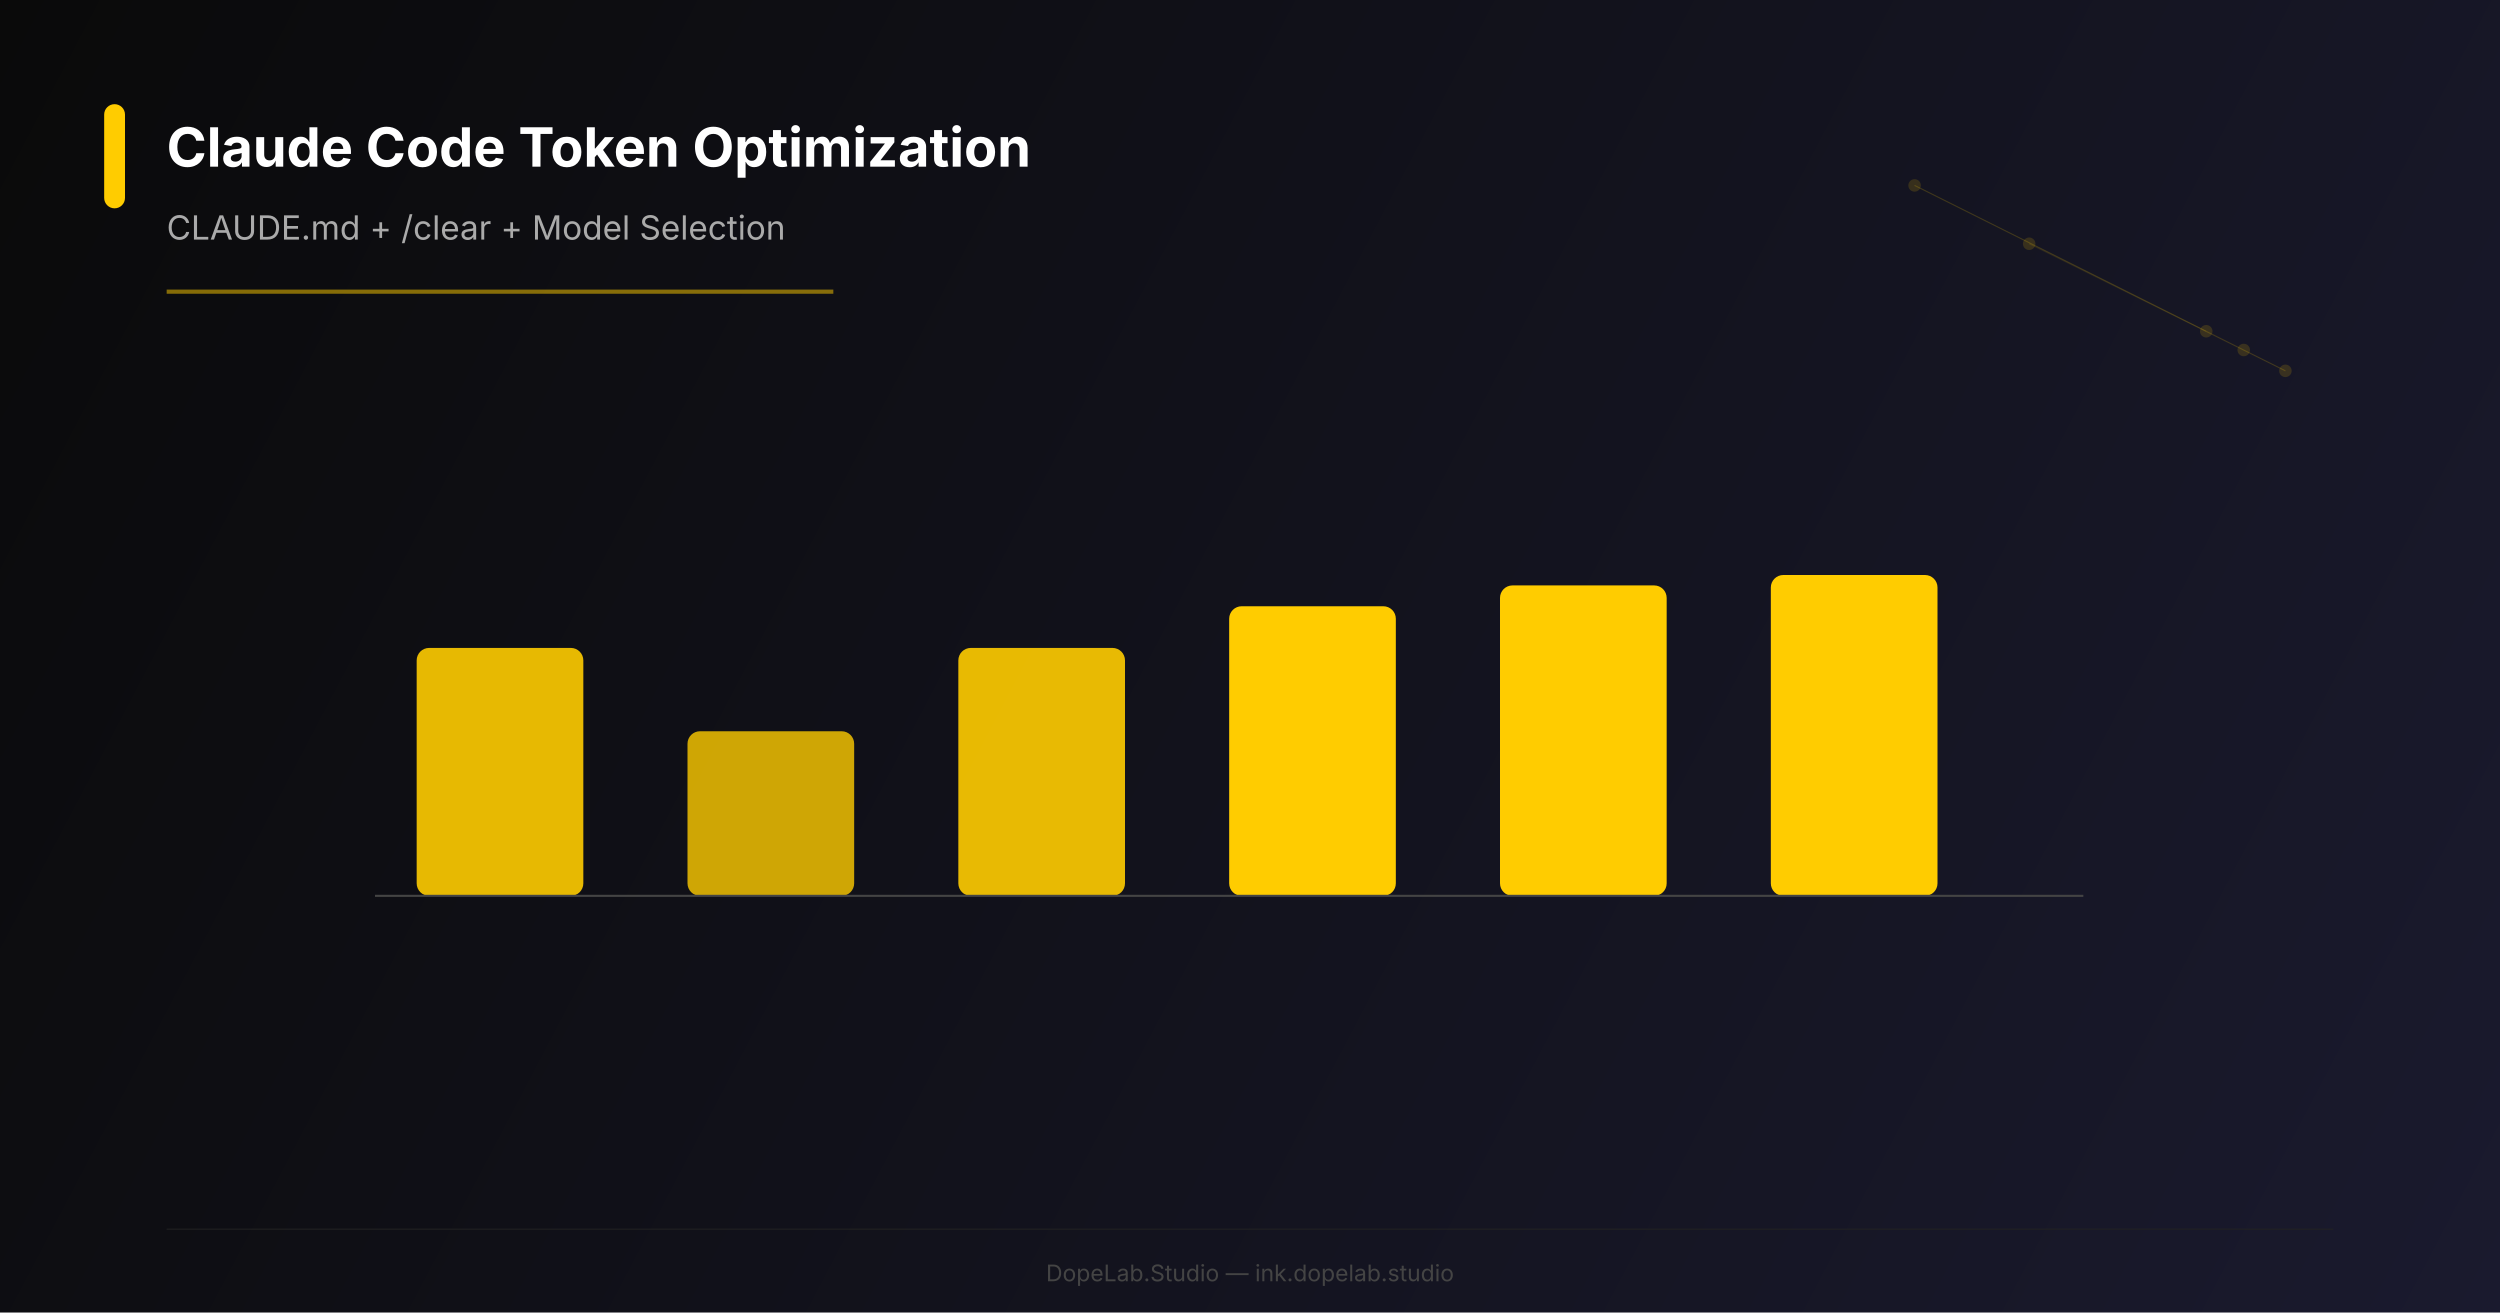
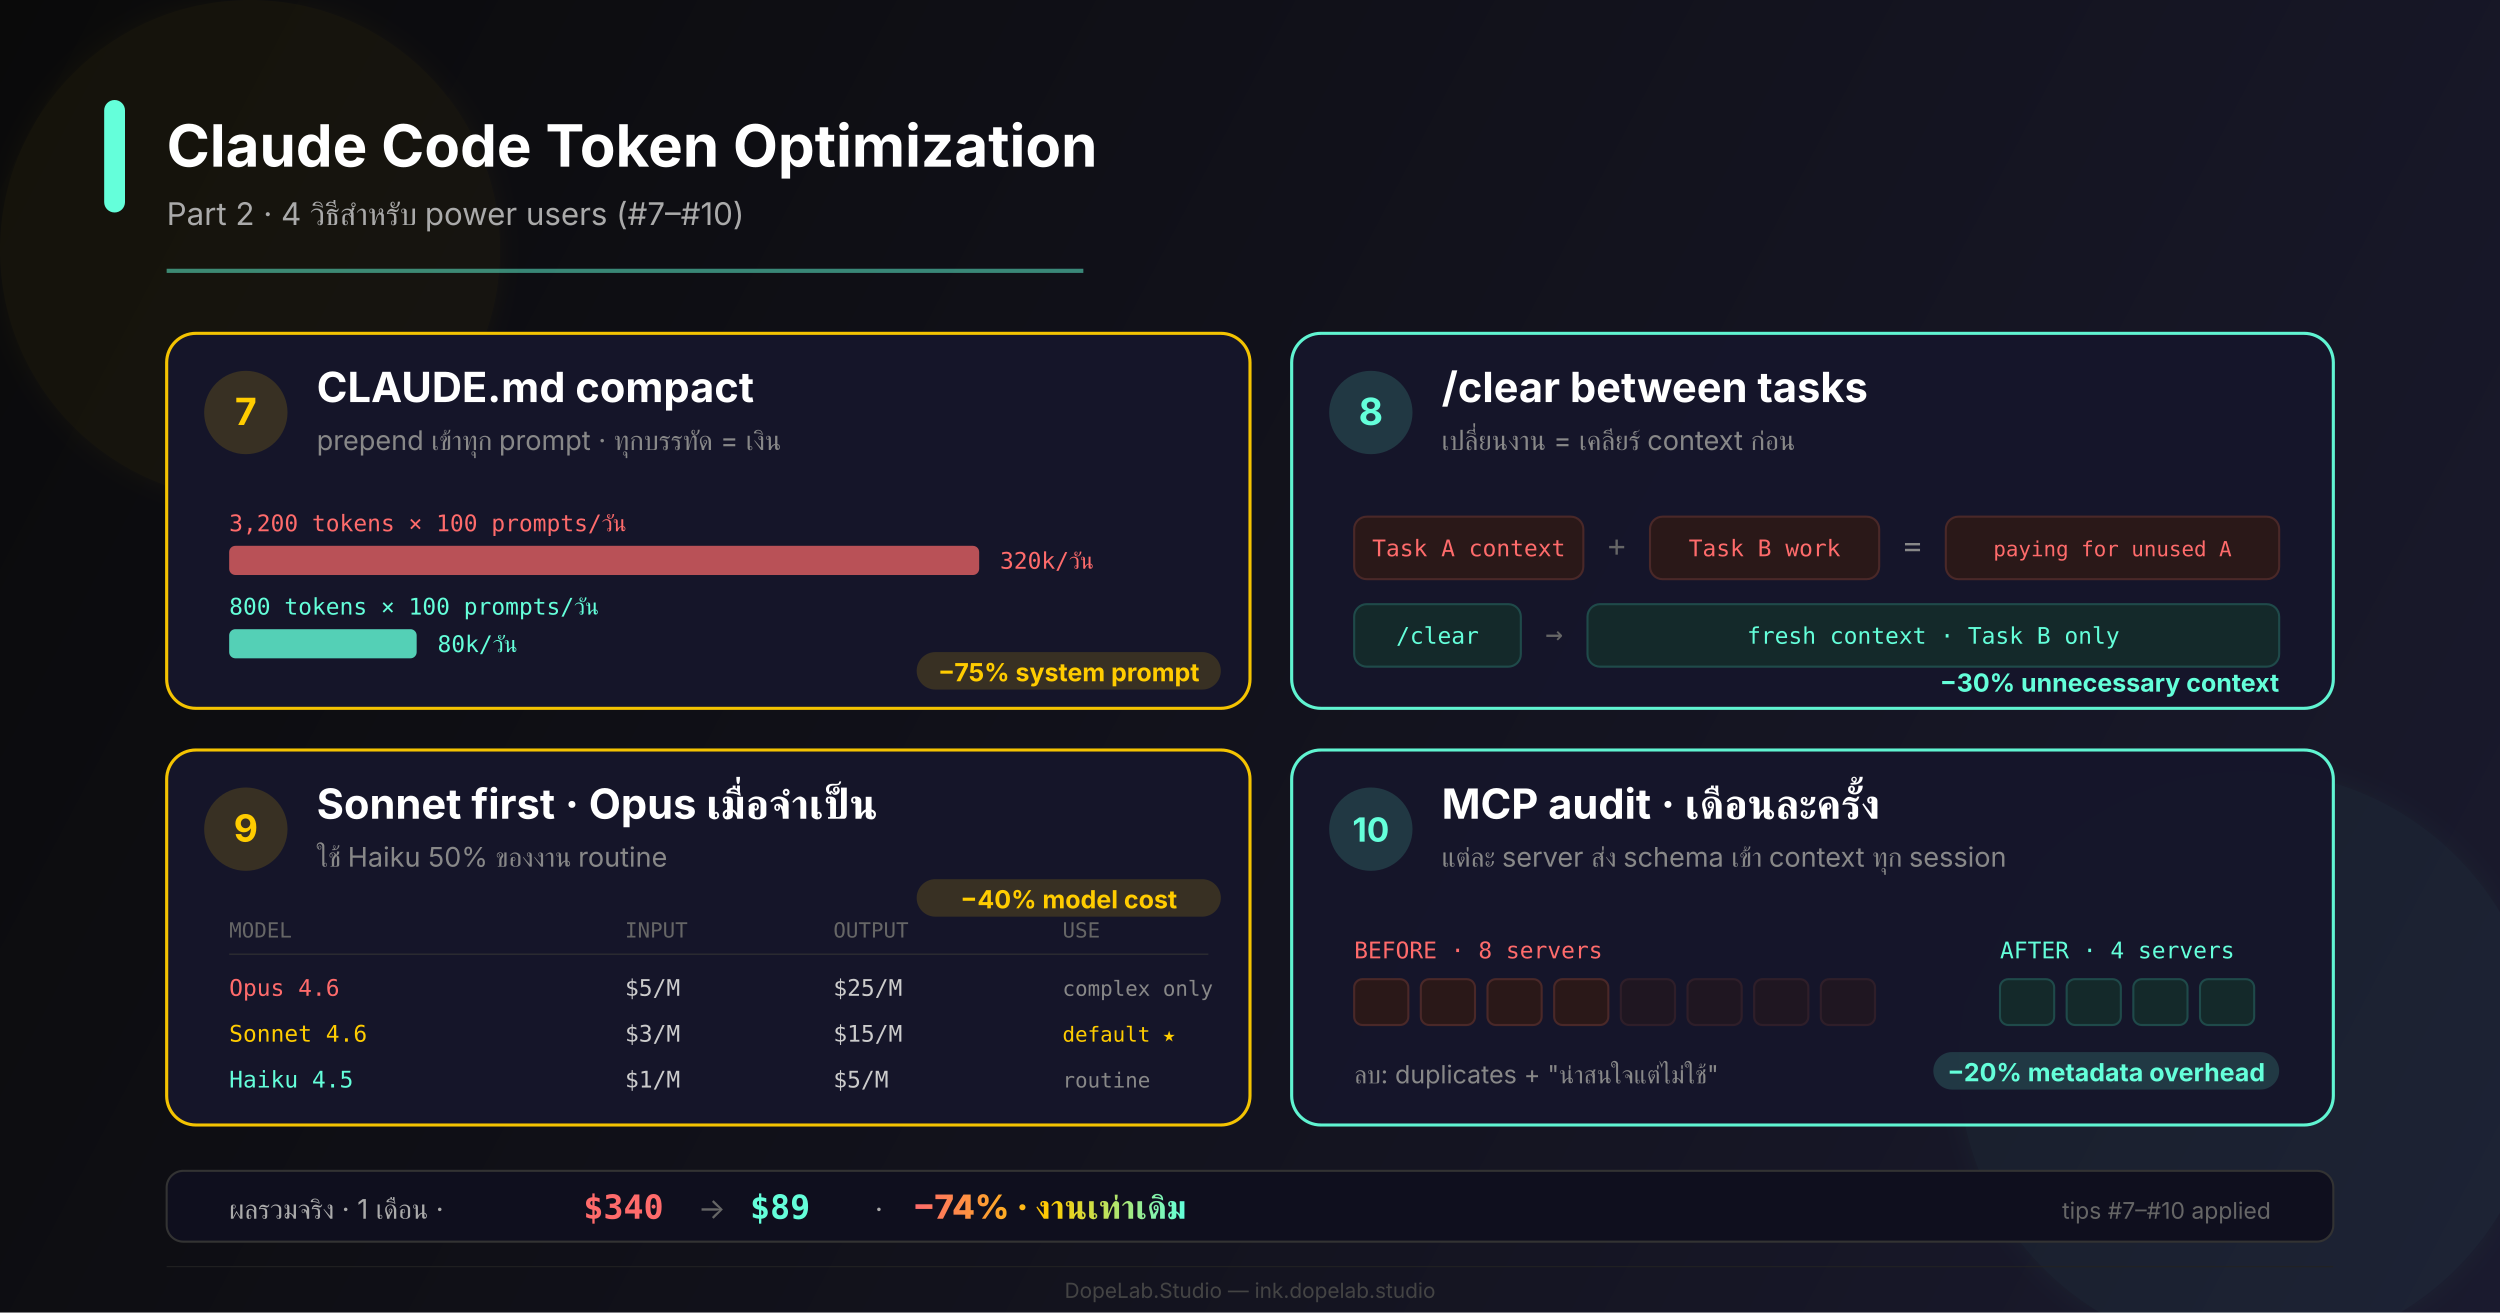
<svg xmlns="http://www.w3.org/2000/svg" viewBox="0 0 1200 630" font-family="'Kanit', 'Inter', sans-serif">
  <defs>
-     <linearGradient id="bg-27" x1="0" y1="0" x2="1200" y2="630" gradientUnits="userSpaceOnUse">
+     <linearGradient id="bg-4" x1="0" y1="0" x2="1200" y2="630" gradientUnits="userSpaceOnUse">
      <stop offset="0%" stop-color="#0a0a0a" />
      <stop offset="100%" stop-color="#1a1a2e" />
    </linearGradient>
+     <linearGradient id="result" x1="0" y1="0" x2="1" y2="0">
+       <stop offset="0%" stop-color="#ff6b6b" />
+       <stop offset="50%" stop-color="#FFCC00" />
+       <stop offset="100%" stop-color="#64ffda" />
+     </linearGradient>
+     <filter id="glow4" x="-50%" y="-50%" width="200%" height="200%">
+       <feGaussianBlur stdDeviation="6" result="blur" />
+       <feMerge>
+         <feMergeNode in="blur" />
+         <feMergeNode in="SourceGraphic" />
+       </feMerge>
+     </filter>
  </defs>
-   <rect width="1200" height="630" fill="url(#bg-27)" />
-   <circle cx="1059" cy="159" r="3" fill="#FFCC00" opacity="0.15" />
-   <circle cx="919" cy="89" r="3" fill="#FFCC00" opacity="0.15" />
-   <line x1="1059" y1="159" x2="919" y2="89" stroke="#FFCC00" stroke-width="0.5" opacity="0.1" />
-   <circle cx="1077" cy="168" r="3" fill="#FFCC00" opacity="0.15" />
-   <line x1="919" y1="89" x2="1077" y2="168" stroke="#FFCC00" stroke-width="0.5" opacity="0.1" />
-   <circle cx="1097" cy="178" r="3" fill="#FFCC00" opacity="0.15" />
-   <line x1="1077" y1="168" x2="1097" y2="178" stroke="#FFCC00" stroke-width="0.5" opacity="0.1" />
-   <circle cx="974" cy="117" r="3" fill="#FFCC00" opacity="0.15" />
-   <line x1="1097" y1="178" x2="974" y2="117" stroke="#FFCC00" stroke-width="0.5" opacity="0.1" />
-   <rect x="50" y="50" width="10" height="50" rx="5" fill="#FFCC00" />
-   <text x="80" y="80" fill="#ffffff" font-size="26" font-weight="700">Claude Code Token Optimization</text>
-   <text x="80" y="115" fill="#aaaaaa" font-size="16">CLAUDE.md + /clear + Model Selection</text>
-   <line x1="80" y1="140" x2="400" y2="140" stroke="#FFCC00" stroke-width="2" opacity="0.5" />
-   <rect x="200" y="311" width="80" height="119" rx="6" fill="#FFCC00" opacity="0.9" />
-   <rect x="330" y="351" width="80" height="79" rx="6" fill="#FFCC00" opacity="0.8" />
-   <rect x="460" y="311" width="80" height="119" rx="6" fill="#FFCC00" opacity="0.9" />
-   <rect x="590" y="291" width="80" height="139" rx="6" fill="#FFCC00" opacity="1.0" />
-   <rect x="720" y="281" width="80" height="149" rx="6" fill="#FFCC00" opacity="1.0" />
-   <rect x="850" y="276" width="80" height="154" rx="6" fill="#FFCC00" opacity="1.0" />
-   <line x1="180" y1="430" x2="1000" y2="430" stroke="#444" stroke-width="1" />
-   <line x1="80" y1="590" x2="1120" y2="590" stroke="#222" stroke-width="0.5" />
-   <text x="600" y="615" text-anchor="middle" fill="#444" font-size="11">DopeLab.Studio — ink.dopelab.studio</text>
+   <rect width="1200" height="630" fill="url(#bg-4)" />
+   <circle cx="120" cy="120" r="120" fill="#FFCC00" opacity="0.04" filter="url(#glow4)" />
+   <circle cx="1080" cy="510" r="140" fill="#64ffda" opacity="0.04" filter="url(#glow4)" />
+   <rect x="50" y="48" width="10" height="54" rx="5" fill="#64ffda" />
+   <text x="80" y="80" fill="#ffffff" font-size="28" font-weight="700">Claude Code Token Optimization</text>
+   <text x="80" y="108" fill="#aaaaaa" font-size="15">Part 2 · 4 วิธีสำหรับ power users (#7–#10)</text>
+   <line x1="80" y1="130" x2="520" y2="130" stroke="#64ffda" stroke-width="2" opacity="0.5" />
+   <g>
+     <rect x="80" y="160" width="520" height="180" rx="14" fill="#15152a" stroke="#FFCC00" stroke-width="1.5" opacity="0.95" />
+     <circle cx="118" cy="198" r="20" fill="#FFCC00" opacity="0.15" />
+     <text x="118" y="204" fill="#FFCC00" font-size="18" font-weight="700" text-anchor="middle">7</text>
+     <text x="152" y="193" fill="#ffffff" font-size="20" font-weight="700">CLAUDE.md compact</text>
+     <text x="152" y="216" fill="#888" font-size="13">prepend เข้าทุก prompt · ทุกบรรทัด = เงิน</text>
+     <g font-family="'Space Mono', monospace" font-size="11">
+       <text x="110" y="255" fill="#ff6b6b">3,200 tokens × 100 prompts/วัน</text>
+       <rect x="110" y="262" width="360" height="14" rx="3" fill="#ff6b6b" opacity="0.7" />
+       <text x="480" y="273" fill="#ff6b6b" font-size="11">320k/วัน</text>
+       <text x="110" y="295" fill="#64ffda">800 tokens × 100 prompts/วัน</text>
+       <rect x="110" y="302" width="90" height="14" rx="3" fill="#64ffda" opacity="0.8" />
+       <text x="210" y="313" fill="#64ffda" font-size="11">80k/วัน</text>
+     </g>
+     <rect x="440" y="313" width="146" height="18" rx="9" fill="#FFCC00" opacity="0.15" />
+     <text x="513" y="327" fill="#FFCC00" font-size="12" font-weight="700" text-anchor="middle">−75% system prompt</text>
+   </g>
+   <g>
+     <rect x="620" y="160" width="500" height="180" rx="14" fill="#15152a" stroke="#64ffda" stroke-width="1.5" opacity="0.95" />
+     <circle cx="658" cy="198" r="20" fill="#64ffda" opacity="0.15" />
+     <text x="658" y="204" fill="#64ffda" font-size="18" font-weight="700" text-anchor="middle">8</text>
+     <text x="692" y="193" fill="#ffffff" font-size="20" font-weight="700">/clear between tasks</text>
+     <text x="692" y="216" fill="#888" font-size="13">เปลี่ยนงาน = เคลียร์ context ก่อน</text>
+     <g font-family="'Space Mono', monospace" font-size="11">
+       <rect x="650" y="248" width="110" height="30" rx="6" fill="#2a1818" stroke="#4a2828" />
+       <text x="705" y="267" fill="#ff6b6b" text-anchor="middle">Task A context</text>
+       <text x="776" y="267" fill="#666" font-size="14" text-anchor="middle">+</text>
+       <rect x="792" y="248" width="110" height="30" rx="6" fill="#2a1818" stroke="#4a2828" />
+       <text x="847" y="267" fill="#ff6b6b" text-anchor="middle">Task B work</text>
+       <text x="918" y="267" fill="#888" font-size="14" text-anchor="middle">=</text>
+       <rect x="934" y="248" width="160" height="30" rx="6" fill="#2a1818" stroke="#4a2828" />
+       <text x="1014" y="267" fill="#ff6b6b" text-anchor="middle" font-size="10">paying for unused A</text>
+       <rect x="650" y="290" width="80" height="30" rx="6" fill="#14292a" stroke="#1f4a4a" />
+       <text x="690" y="309" fill="#64ffda" text-anchor="middle">/clear</text>
+       <text x="746" y="309" fill="#666" font-size="14" text-anchor="middle">→</text>
+       <rect x="762" y="290" width="332" height="30" rx="6" fill="#14292a" stroke="#1f4a4a" />
+       <text x="928" y="309" fill="#64ffda" text-anchor="middle">fresh context · Task B only</text>
+     </g>
+     <text x="1094" y="332" fill="#64ffda" font-size="12" font-weight="700" text-anchor="end">−30% unnecessary context</text>
+   </g>
+   <g>
+     <rect x="80" y="360" width="520" height="180" rx="14" fill="#15152a" stroke="#FFCC00" stroke-width="1.5" opacity="0.95" />
+     <circle cx="118" cy="398" r="20" fill="#FFCC00" opacity="0.15" />
+     <text x="118" y="404" fill="#FFCC00" font-size="18" font-weight="700" text-anchor="middle">9</text>
+     <text x="152" y="393" fill="#ffffff" font-size="20" font-weight="700">Sonnet first · Opus เมื่อจำเป็น</text>
+     <text x="152" y="416" fill="#888" font-size="13">ใช้ Haiku 50% ของงาน routine</text>
+     <g font-family="'Space Mono', monospace" font-size="11">
+       <text x="110" y="450" fill="#666" font-size="10">MODEL</text>
+       <text x="300" y="450" fill="#666" font-size="10">INPUT</text>
+       <text x="400" y="450" fill="#666" font-size="10">OUTPUT</text>
+       <text x="510" y="450" fill="#666" font-size="10">USE</text>
+       <line x1="110" y1="458" x2="580" y2="458" stroke="#333" stroke-width="0.5" />
+       <text x="110" y="478" fill="#ff6b6b">Opus 4.6</text>
+       <text x="300" y="478" fill="#ccc">$5/M</text>
+       <text x="400" y="478" fill="#ccc">$25/M</text>
+       <text x="510" y="478" fill="#888" font-size="10">complex only</text>
+       <text x="110" y="500" fill="#FFCC00">Sonnet 4.6</text>
+       <text x="300" y="500" fill="#ccc">$3/M</text>
+       <text x="400" y="500" fill="#ccc">$15/M</text>
+       <text x="510" y="500" fill="#FFCC00" font-size="10">default ★</text>
+       <text x="110" y="522" fill="#64ffda">Haiku 4.5</text>
+       <text x="300" y="522" fill="#ccc">$1/M</text>
+       <text x="400" y="522" fill="#ccc">$5/M</text>
+       <text x="510" y="522" fill="#888" font-size="10">routine</text>
+     </g>
+     <rect x="440" y="422" width="146" height="18" rx="9" fill="#FFCC00" opacity="0.15" />
+     <text x="513" y="436" fill="#FFCC00" font-size="12" font-weight="700" text-anchor="middle">−40% model cost</text>
+   </g>
+   <g>
+     <rect x="620" y="360" width="500" height="180" rx="14" fill="#15152a" stroke="#64ffda" stroke-width="1.5" opacity="0.95" />
+     <circle cx="658" cy="398" r="20" fill="#64ffda" opacity="0.15" />
+     <text x="658" y="404" fill="#64ffda" font-size="16" font-weight="700" text-anchor="middle">10</text>
+     <text x="692" y="393" fill="#ffffff" font-size="20" font-weight="700">MCP audit · เดือนละครั้ง</text>
+     <text x="692" y="416" fill="#888" font-size="13">แต่ละ server ส่ง schema เข้า context ทุก session</text>
+     <text x="650" y="460" fill="#ff6b6b" font-size="11" font-family="'Space Mono', monospace">BEFORE · 8 servers</text>
+     <g transform="translate(650,470)">
+       <rect x="0" y="0" width="26" height="22" rx="4" fill="#2a1818" stroke="#4a2828" />
+       <rect x="32" y="0" width="26" height="22" rx="4" fill="#2a1818" stroke="#4a2828" />
+       <rect x="64" y="0" width="26" height="22" rx="4" fill="#2a1818" stroke="#4a2828" />
+       <rect x="96" y="0" width="26" height="22" rx="4" fill="#2a1818" stroke="#4a2828" />
+       <rect x="128" y="0" width="26" height="22" rx="4" fill="#2a1818" stroke="#4a2828" opacity="0.5" />
+       <rect x="160" y="0" width="26" height="22" rx="4" fill="#2a1818" stroke="#4a2828" opacity="0.5" />
+       <rect x="192" y="0" width="26" height="22" rx="4" fill="#2a1818" stroke="#4a2828" opacity="0.5" />
+       <rect x="224" y="0" width="26" height="22" rx="4" fill="#2a1818" stroke="#4a2828" opacity="0.5" />
+     </g>
+     <text x="960" y="460" fill="#64ffda" font-size="11" font-family="'Space Mono', monospace">AFTER · 4 servers</text>
+     <g transform="translate(960,470)">
+       <rect x="0" y="0" width="26" height="22" rx="4" fill="#14292a" stroke="#1f4a4a" />
+       <rect x="32" y="0" width="26" height="22" rx="4" fill="#14292a" stroke="#1f4a4a" />
+       <rect x="64" y="0" width="26" height="22" rx="4" fill="#14292a" stroke="#1f4a4a" />
+       <rect x="96" y="0" width="26" height="22" rx="4" fill="#14292a" stroke="#1f4a4a" />
+     </g>
+     <text x="650" y="520" fill="#888" font-size="12">ลบ: duplicates + "น่าสนใจแต่ไม่ใช้"</text>
+     <rect x="928" y="505" width="166" height="18" rx="9" fill="#64ffda" opacity="0.15" />
+     <text x="1011" y="519" fill="#64ffda" font-size="12" font-weight="700" text-anchor="middle">−20% metadata overhead</text>
+   </g>
+   <g>
+     <rect x="80" y="562" width="1040" height="34" rx="8" fill="#0f0f1e" stroke="#333" stroke-width="1" />
+     <text x="110" y="585" fill="#aaa" font-size="13">ผลรวมจริง · 1 เดือน ·</text>
+     <text x="280" y="585" fill="#ff6b6b" font-size="16" font-weight="700" font-family="'Space Mono', monospace">$340</text>
+     <text x="335" y="585" fill="#666" font-size="14">→</text>
+     <text x="360" y="585" fill="#64ffda" font-size="16" font-weight="700" font-family="'Space Mono', monospace">$89</text>
+     <text x="420" y="585" fill="#aaa" font-size="13">·</text>
+     <text x="438" y="585" fill="url(#result)" font-size="16" font-weight="800">−74% · งานเท่าเดิม</text>
+     <text x="1090" y="585" fill="#666" font-size="11" text-anchor="end">tips #7–#10 applied</text>
+   </g>
+   <line x1="80" y1="608" x2="1120" y2="608" stroke="#222" stroke-width="0.5" />
+   <text x="600" y="623" text-anchor="middle" fill="#444" font-size="10">DopeLab.Studio — ink.dopelab.studio</text>
</svg>
